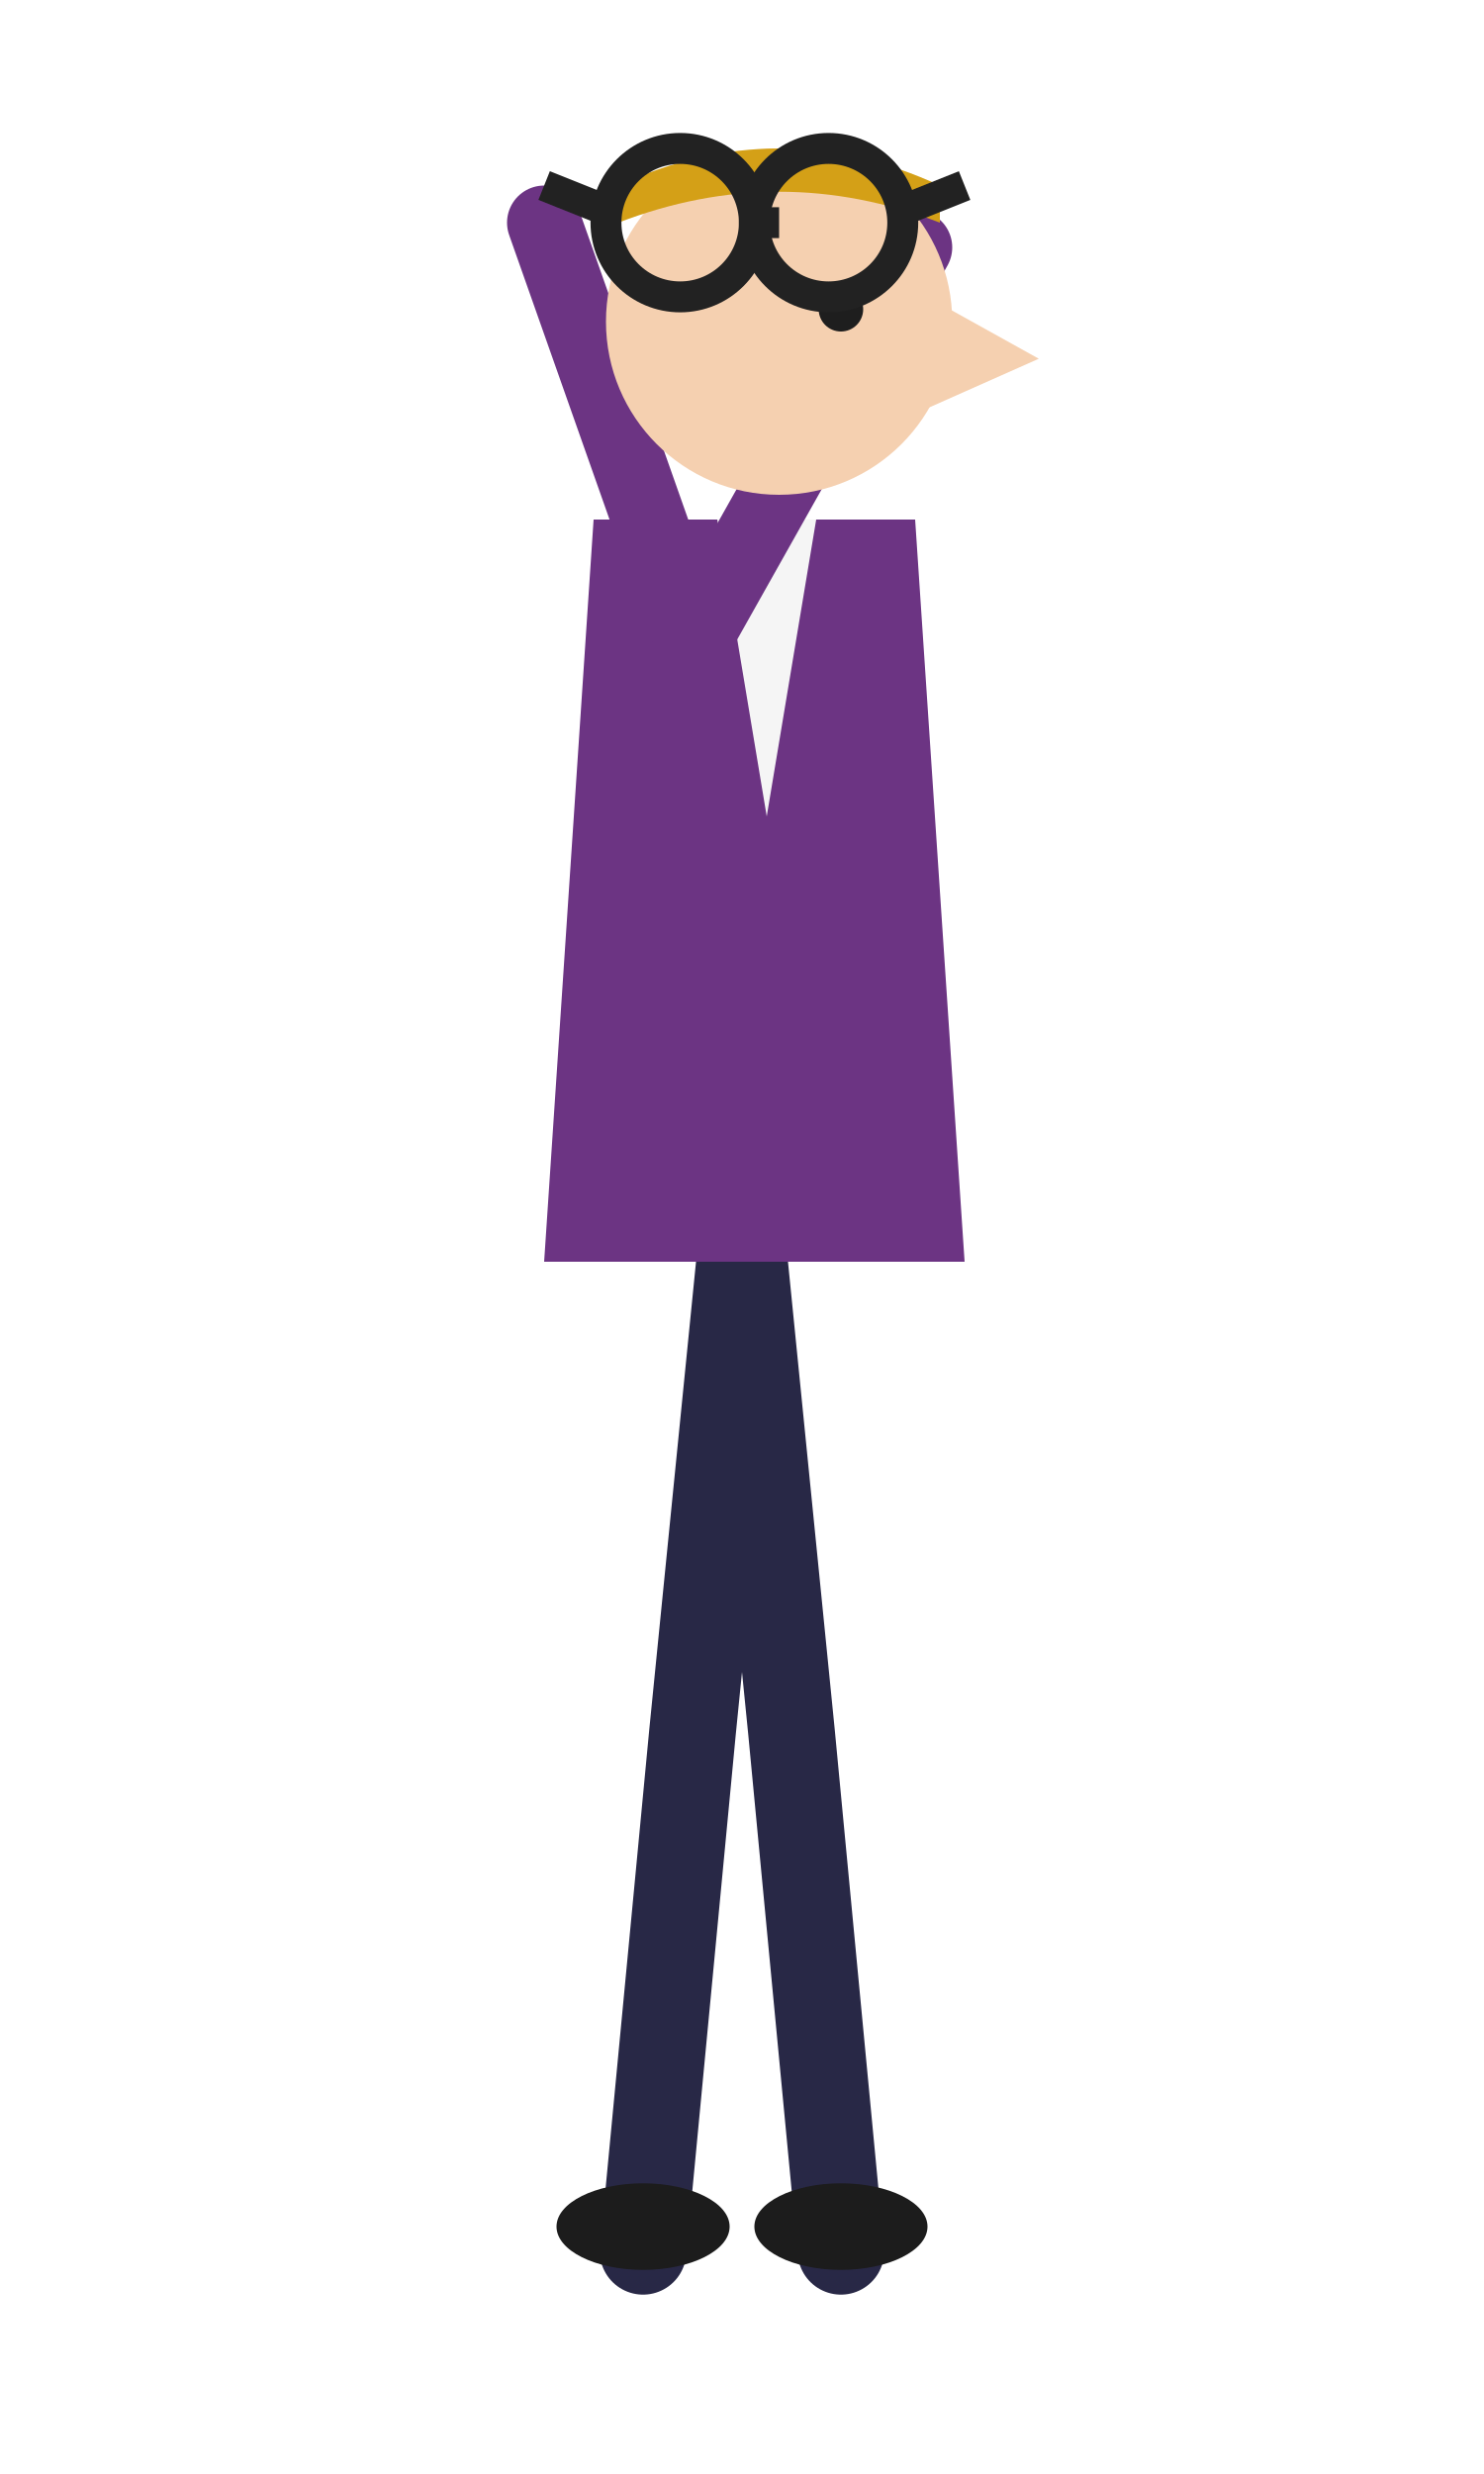
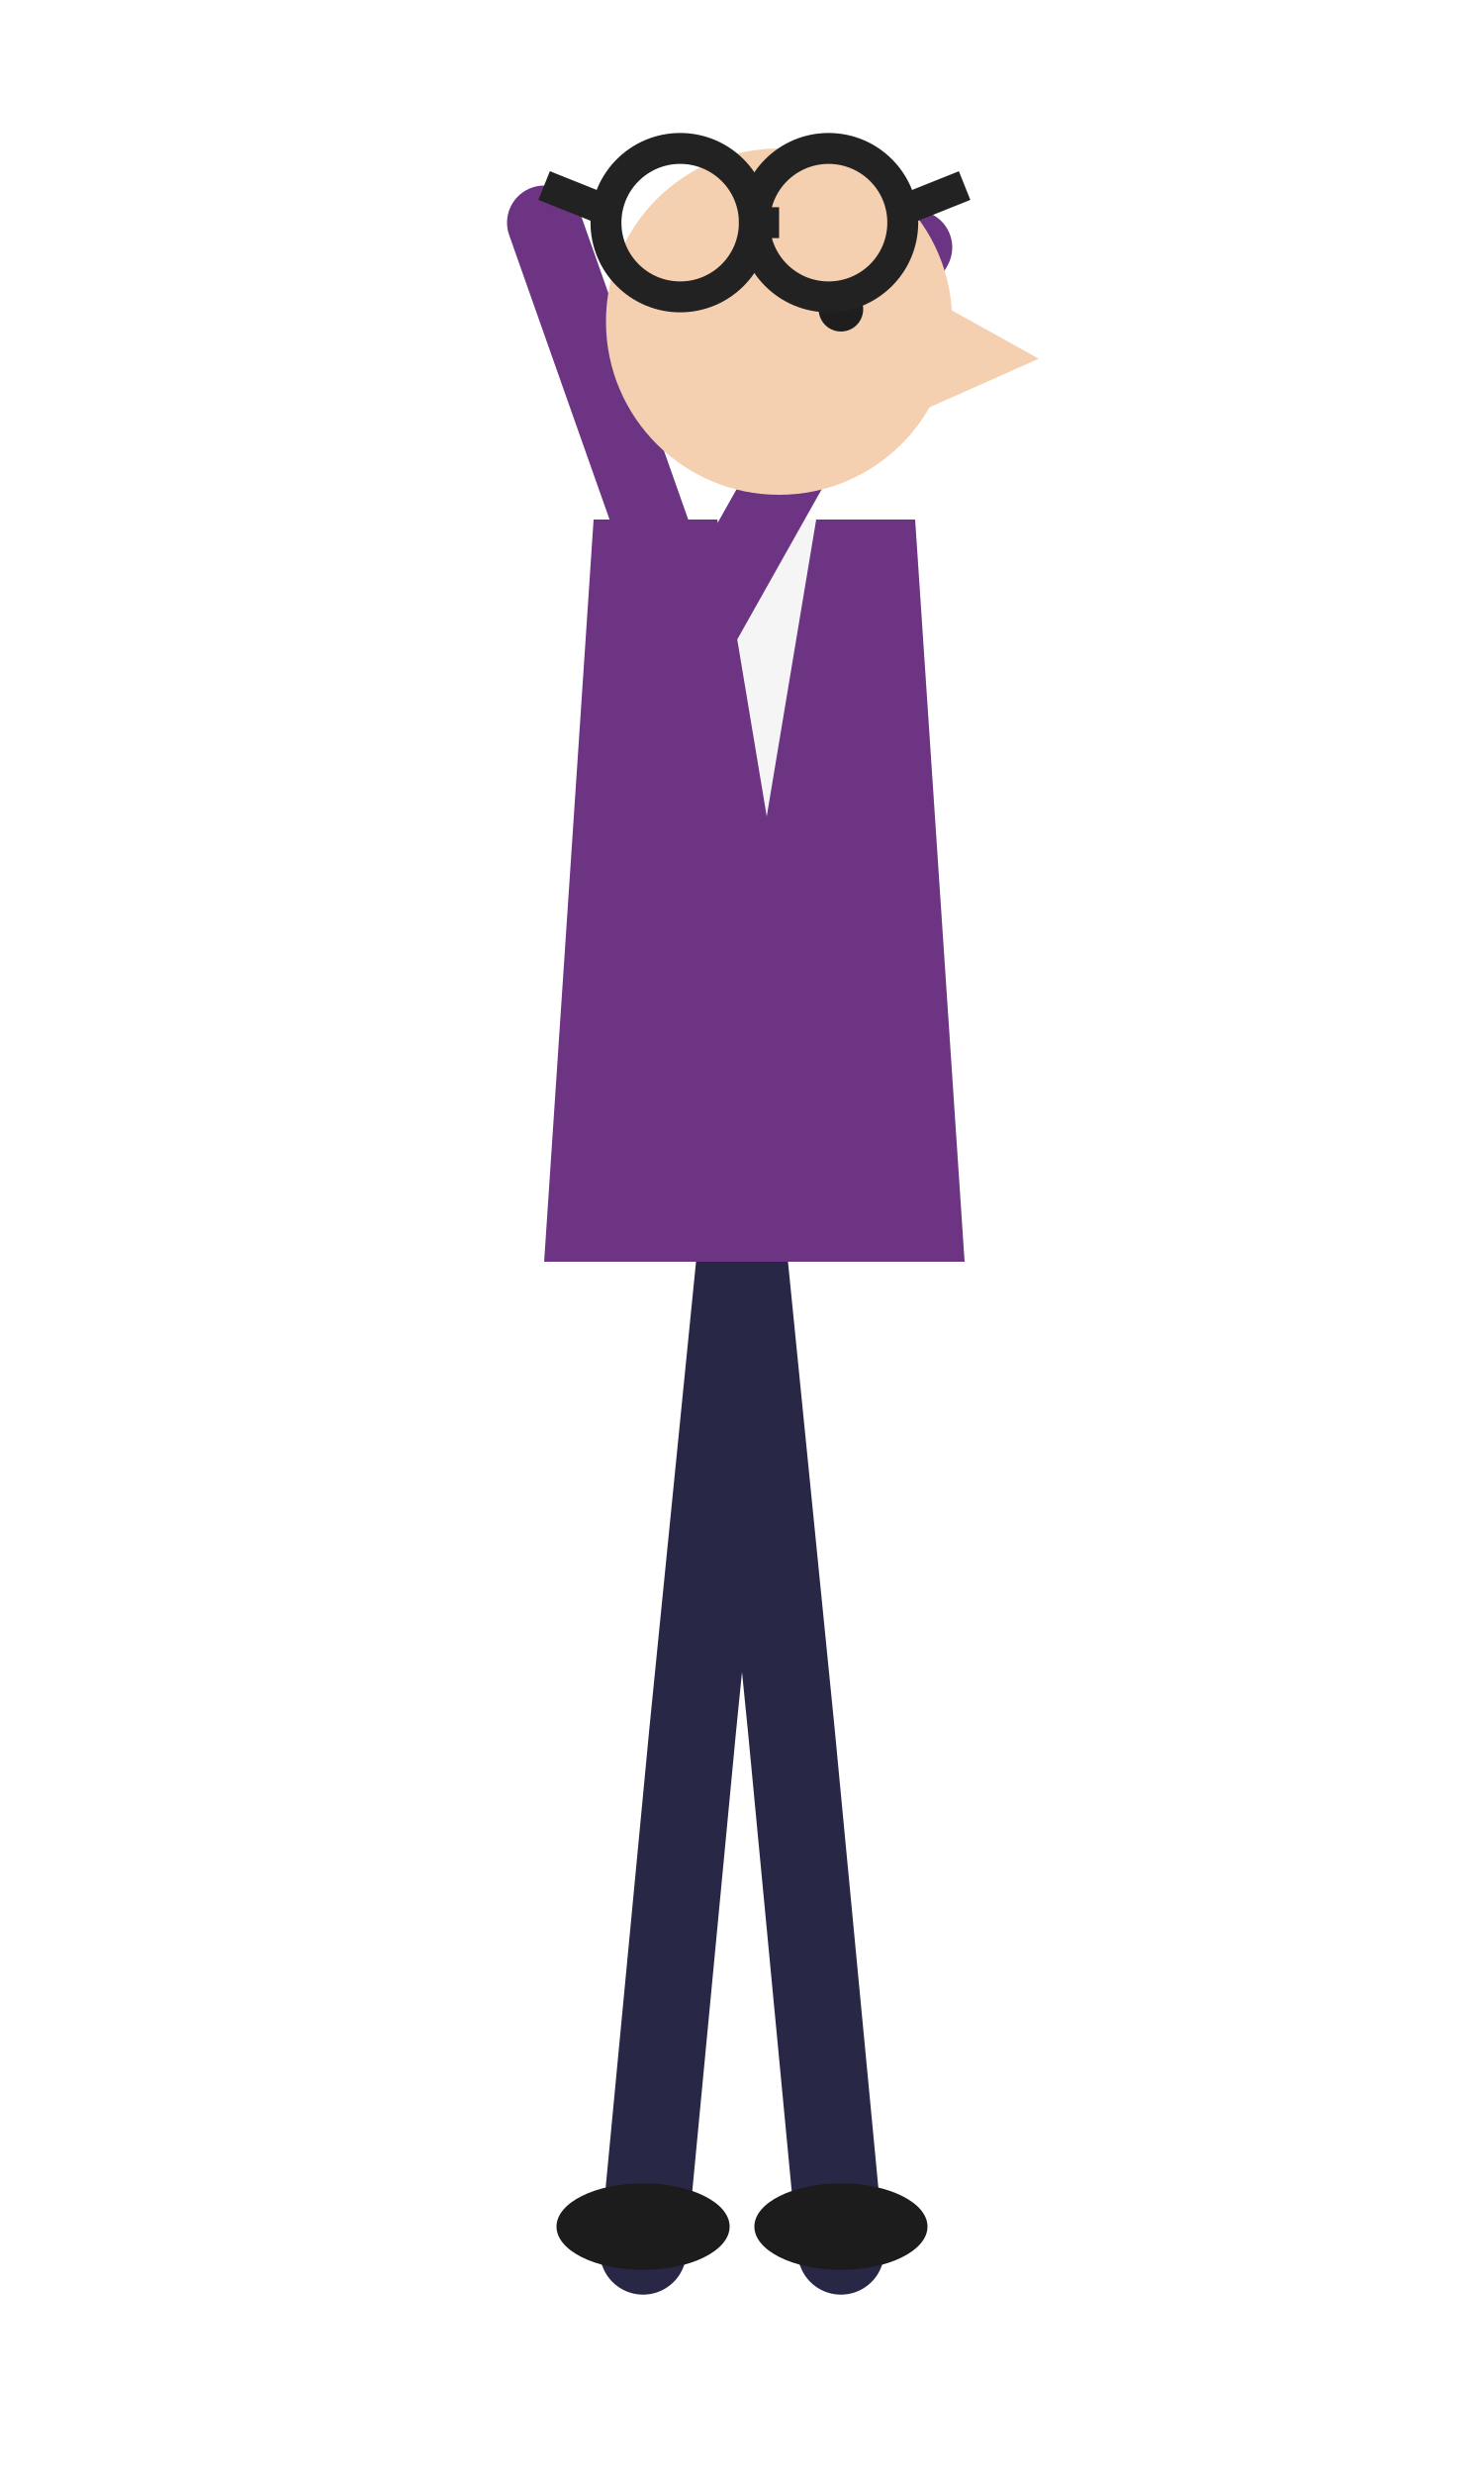
<svg xmlns="http://www.w3.org/2000/svg" viewBox="0 0 120 200" width="120" height="200">
  <g stroke="#282846" stroke-width="7" stroke-linecap="round" fill="none" stroke-linejoin="round">
    <path d="M60 100 L64 140 L68 182 M60 100 L56 140 L52 182" />
  </g>
  <ellipse cx="68" cy="180" rx="7" ry="3.5" fill="#1c1c1c" />
  <ellipse cx="52" cy="180" rx="7" ry="3.5" fill="#1c1c1c" />
  <path d="M48 42 L74 42 L78 102 L44 102 Z" fill="#6c3483" />
  <path d="M58 42 L66 42 L62 66 Z" fill="#f5f5f5" />
  <g stroke="#6c3483" stroke-width="6" stroke-linecap="round" fill="none">
    <path d="M56 52 L44 18 M56 52 L74 20" />
  </g>
  <circle cx="63" cy="26" r="14" fill="#f5d0b0" />
  <path d="M75 24 L84 29 L75 33 Z" fill="#f5d0b0" />
-   <path d="M50 15 Q63 9 76 15 L76 18 Q63 13 50 18 Z" fill="#d4a017" />
+   <path d="" fill="#d4a017" />
  <circle cx="68" cy="25" r="1.8" fill="#1e1e1e" />
  <g stroke="#222" stroke-width="2.5" fill="none">
    <circle cx="55" cy="18" r="6" />
    <circle cx="67" cy="18" r="6" />
    <path d="M61 18 L63 18 M49 17 L44 15 M73 17 L78 15" />
  </g>
</svg>
